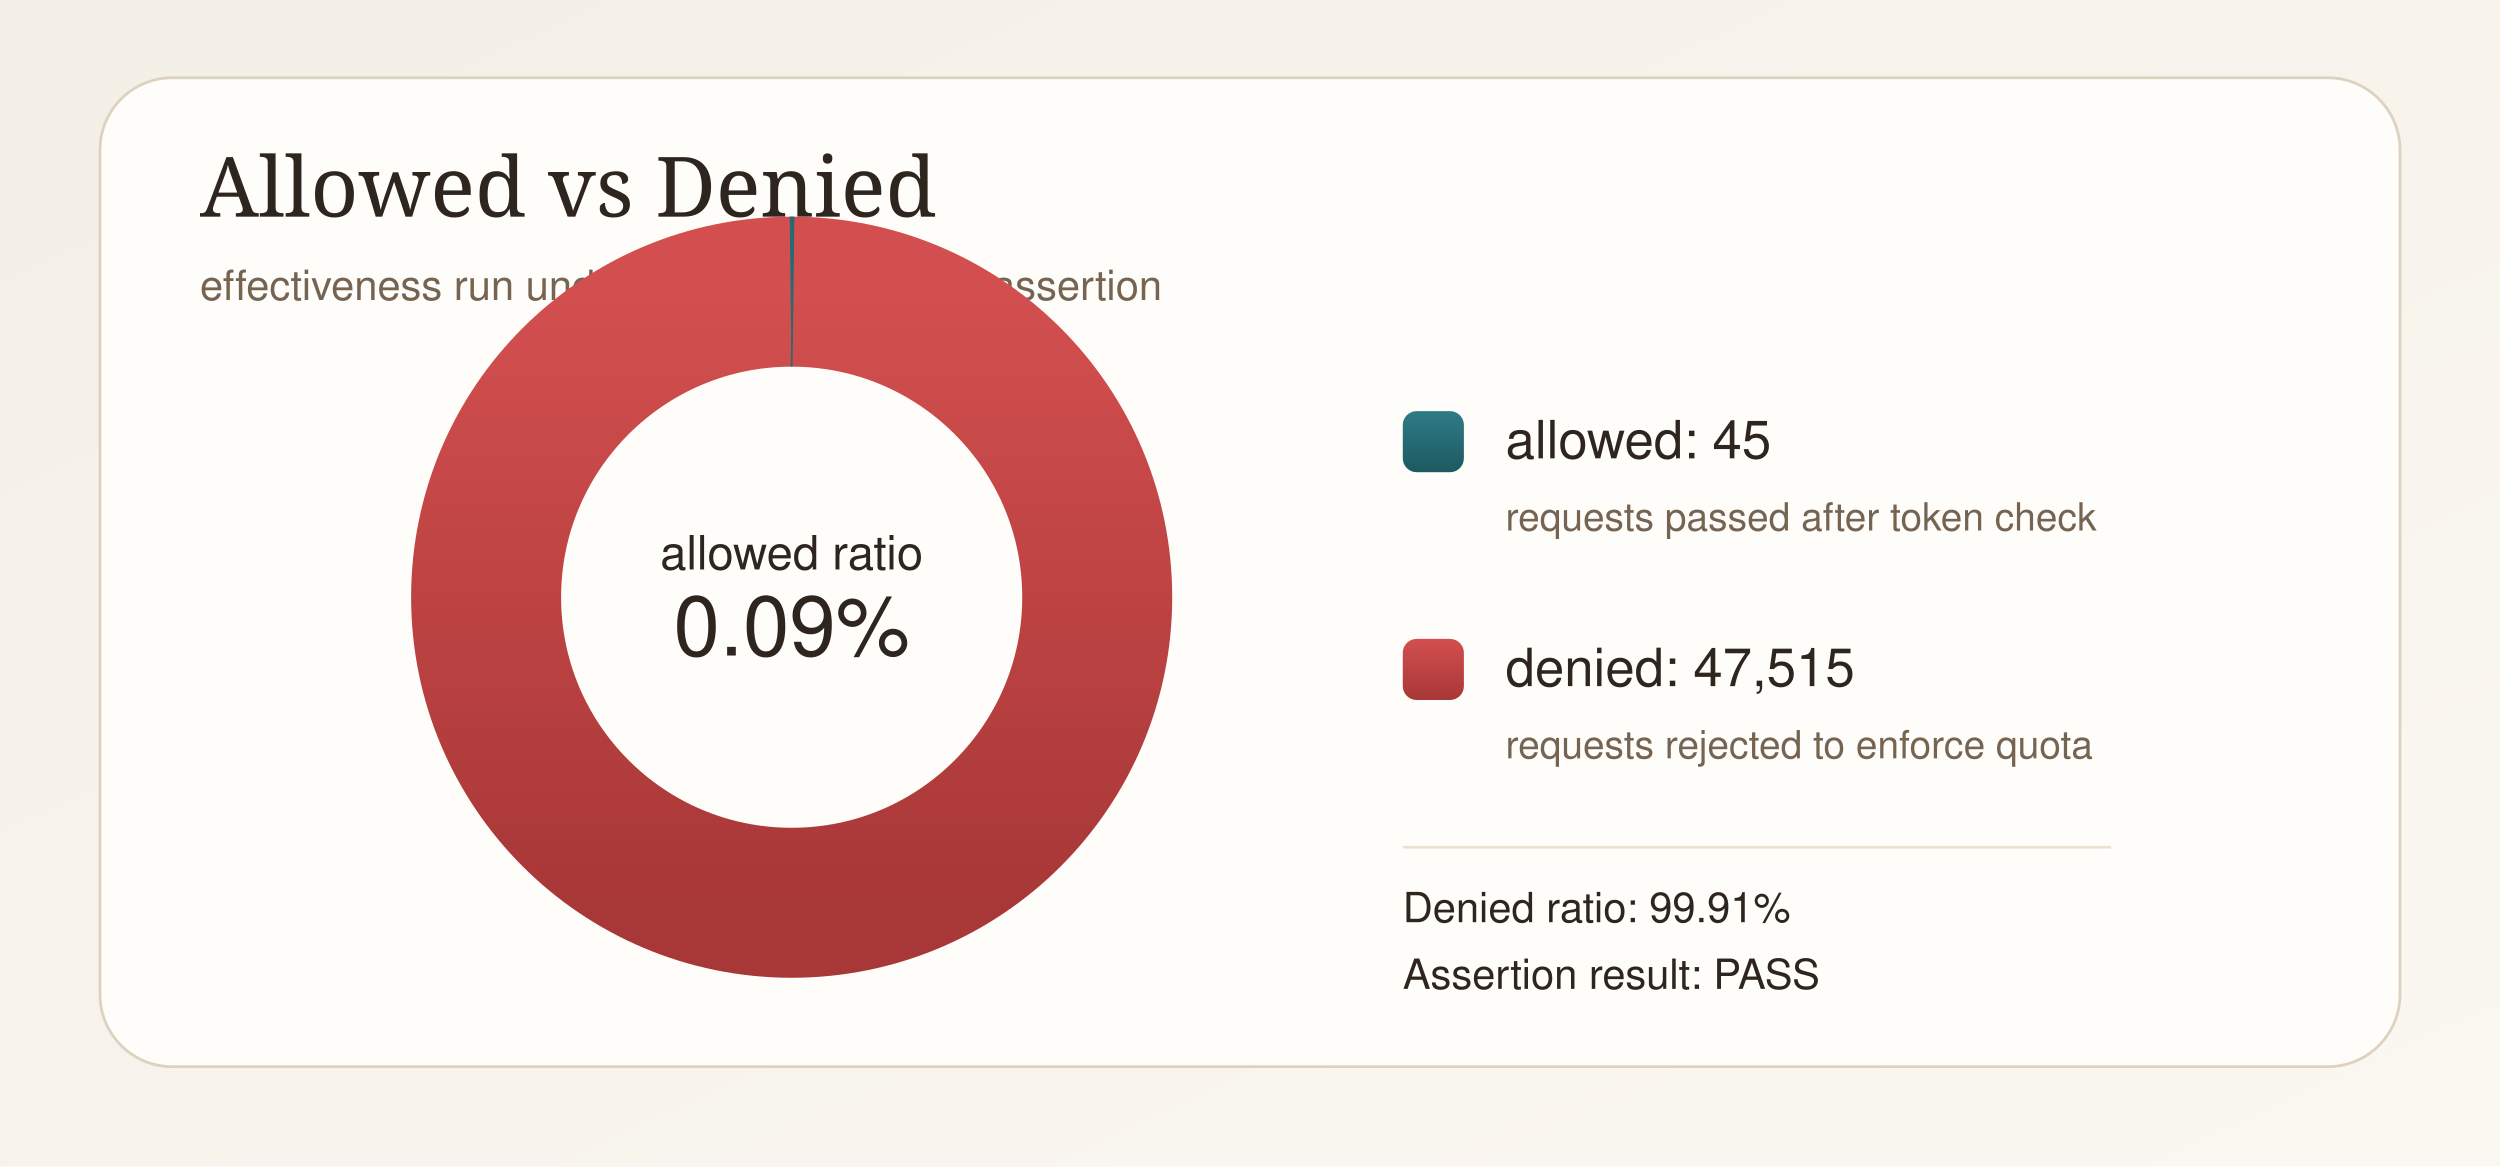
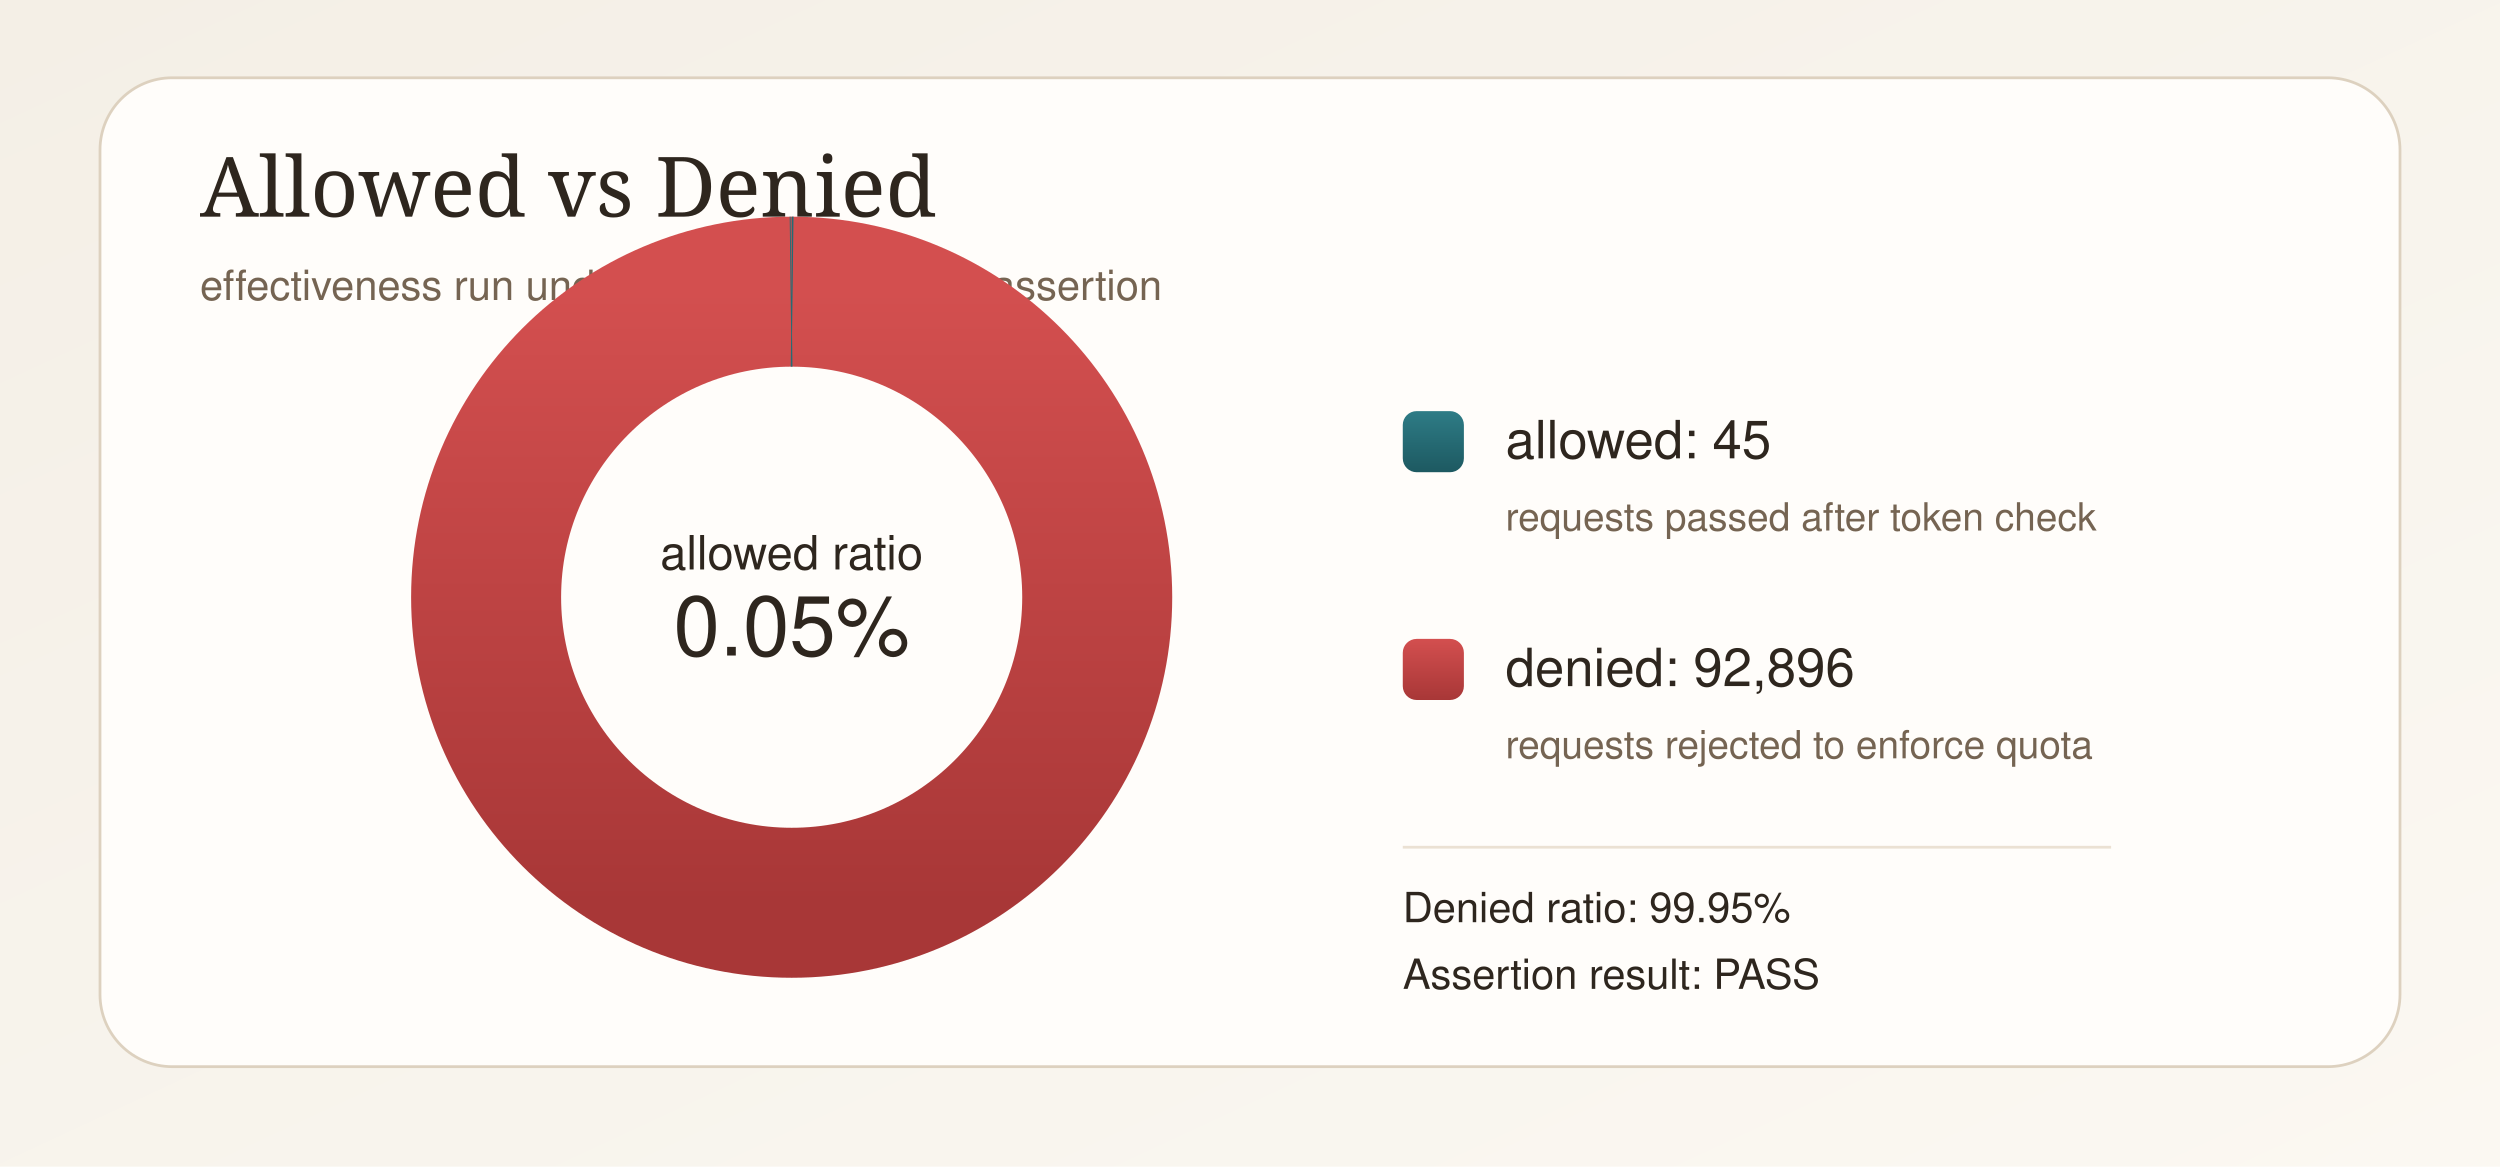
<svg xmlns="http://www.w3.org/2000/svg" width="900" height="420" viewBox="0 0 900 420" role="img" aria-labelledby="title desc">
  <defs>
    <linearGradient id="bg" x1="0" y1="0" x2="1" y2="1">
      <stop offset="0%" stop-color="#f4efe6" />
      <stop offset="100%" stop-color="#fbf8f2" />
    </linearGradient>
    <linearGradient id="allow" x1="0" y1="0" x2="0" y2="1">
      <stop offset="0%" stop-color="#2e7c86" />
      <stop offset="100%" stop-color="#1d5961" />
    </linearGradient>
    <linearGradient id="deny" x1="0" y1="0" x2="0" y2="1">
      <stop offset="0%" stop-color="#d34f4f" />
      <stop offset="100%" stop-color="#a83737" />
    </linearGradient>
  </defs>
  <rect width="900" height="420" fill="url(#bg)" />
  <rect x="36" y="28" width="828" height="356" rx="26" fill="#fffdfa" stroke="#ddd1bf" />
  <text x="72" y="78" font-family="Georgia, serif" font-size="30" fill="#2e261e">Allowed vs Denied</text>
  <text x="72" y="108" font-family="Helvetica, Arial, sans-serif" font-size="15" fill="#756452">effectiveness run under strict no-overissue assertion</text>
  <circle cx="285" cy="215" r="110" fill="none" stroke="url(#deny)" stroke-width="54" stroke-dasharray="690.85 0" />
-   <circle cx="285" cy="215" r="110" fill="none" stroke="url(#allow)" stroke-width="54" stroke-dasharray="0.65 690.20" transform="rotate(-90 285 215)" />
+   <circle cx="285" cy="215" r="110" fill="none" stroke="url(#allow)" stroke-width="54" stroke-dasharray="0.33 690.52" transform="rotate(-90 285 215)" />
  <circle cx="285" cy="215" r="74" fill="#fffdfa" />
  <text x="285" y="205" text-anchor="middle" font-family="Helvetica, Arial, sans-serif" font-size="17" fill="#2e261e">allowed ratio</text>
-   <text x="285" y="236" text-anchor="middle" font-family="Helvetica, Arial, sans-serif" font-size="30" fill="#2e261e">0.09%</text>
+   <text x="285" y="236" text-anchor="middle" font-family="Helvetica, Arial, sans-serif" font-size="30" fill="#2e261e">0.05%</text>
  <rect x="505" y="148" width="22" height="22" rx="5" fill="url(#allow)" />
  <text x="542" y="165" font-family="Helvetica, Arial, sans-serif" font-size="19" fill="#2e261e">allowed: 45</text>
  <text x="542" y="191" font-family="Helvetica, Arial, sans-serif" font-size="14" fill="#756452">requests passed after token check</text>
  <rect x="505" y="230" width="22" height="22" rx="5" fill="url(#deny)" />
-   <text x="542" y="247" font-family="Helvetica, Arial, sans-serif" font-size="19" fill="#2e261e">denied: 47,515</text>
+   <text x="542" y="247" font-family="Helvetica, Arial, sans-serif" font-size="19" fill="#2e261e">denied: 92,896</text>
  <text x="542" y="273" font-family="Helvetica, Arial, sans-serif" font-size="14" fill="#756452">requests rejected to enforce quota</text>
  <line x1="505" y1="305" x2="760" y2="305" stroke="#ebe1d3" />
-   <text x="505" y="332" font-family="Helvetica, Arial, sans-serif" font-size="15" fill="#2e261e">Denied ratio: 99.91%</text>
+   <text x="505" y="332" font-family="Helvetica, Arial, sans-serif" font-size="15" fill="#2e261e">Denied ratio: 99.95%</text>
  <text x="505" y="356" font-family="Helvetica, Arial, sans-serif" font-size="15" fill="#2e261e">Assertion result: PASS</text>
</svg>
